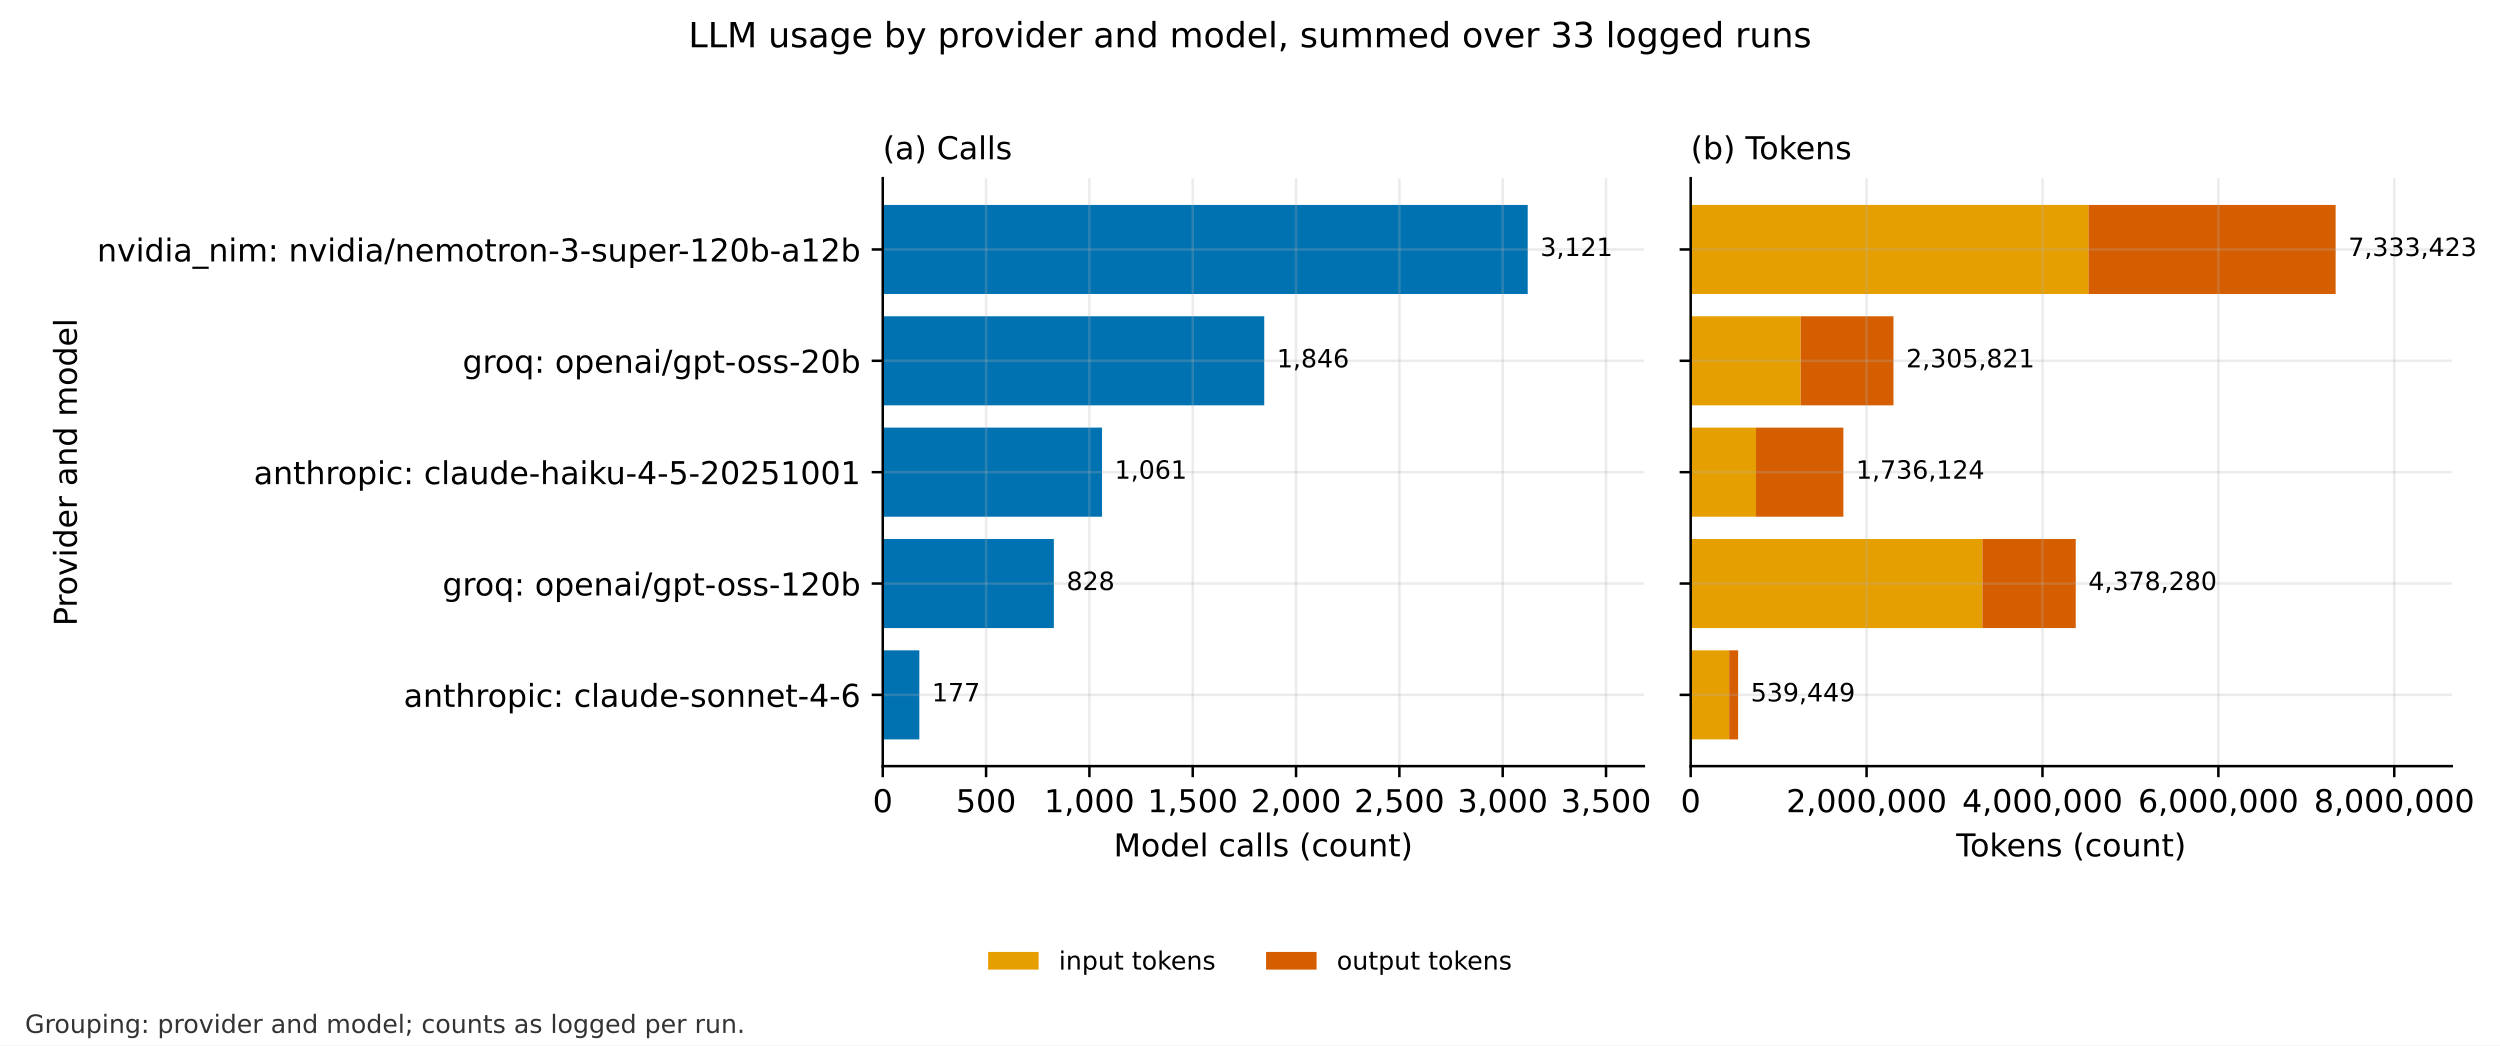
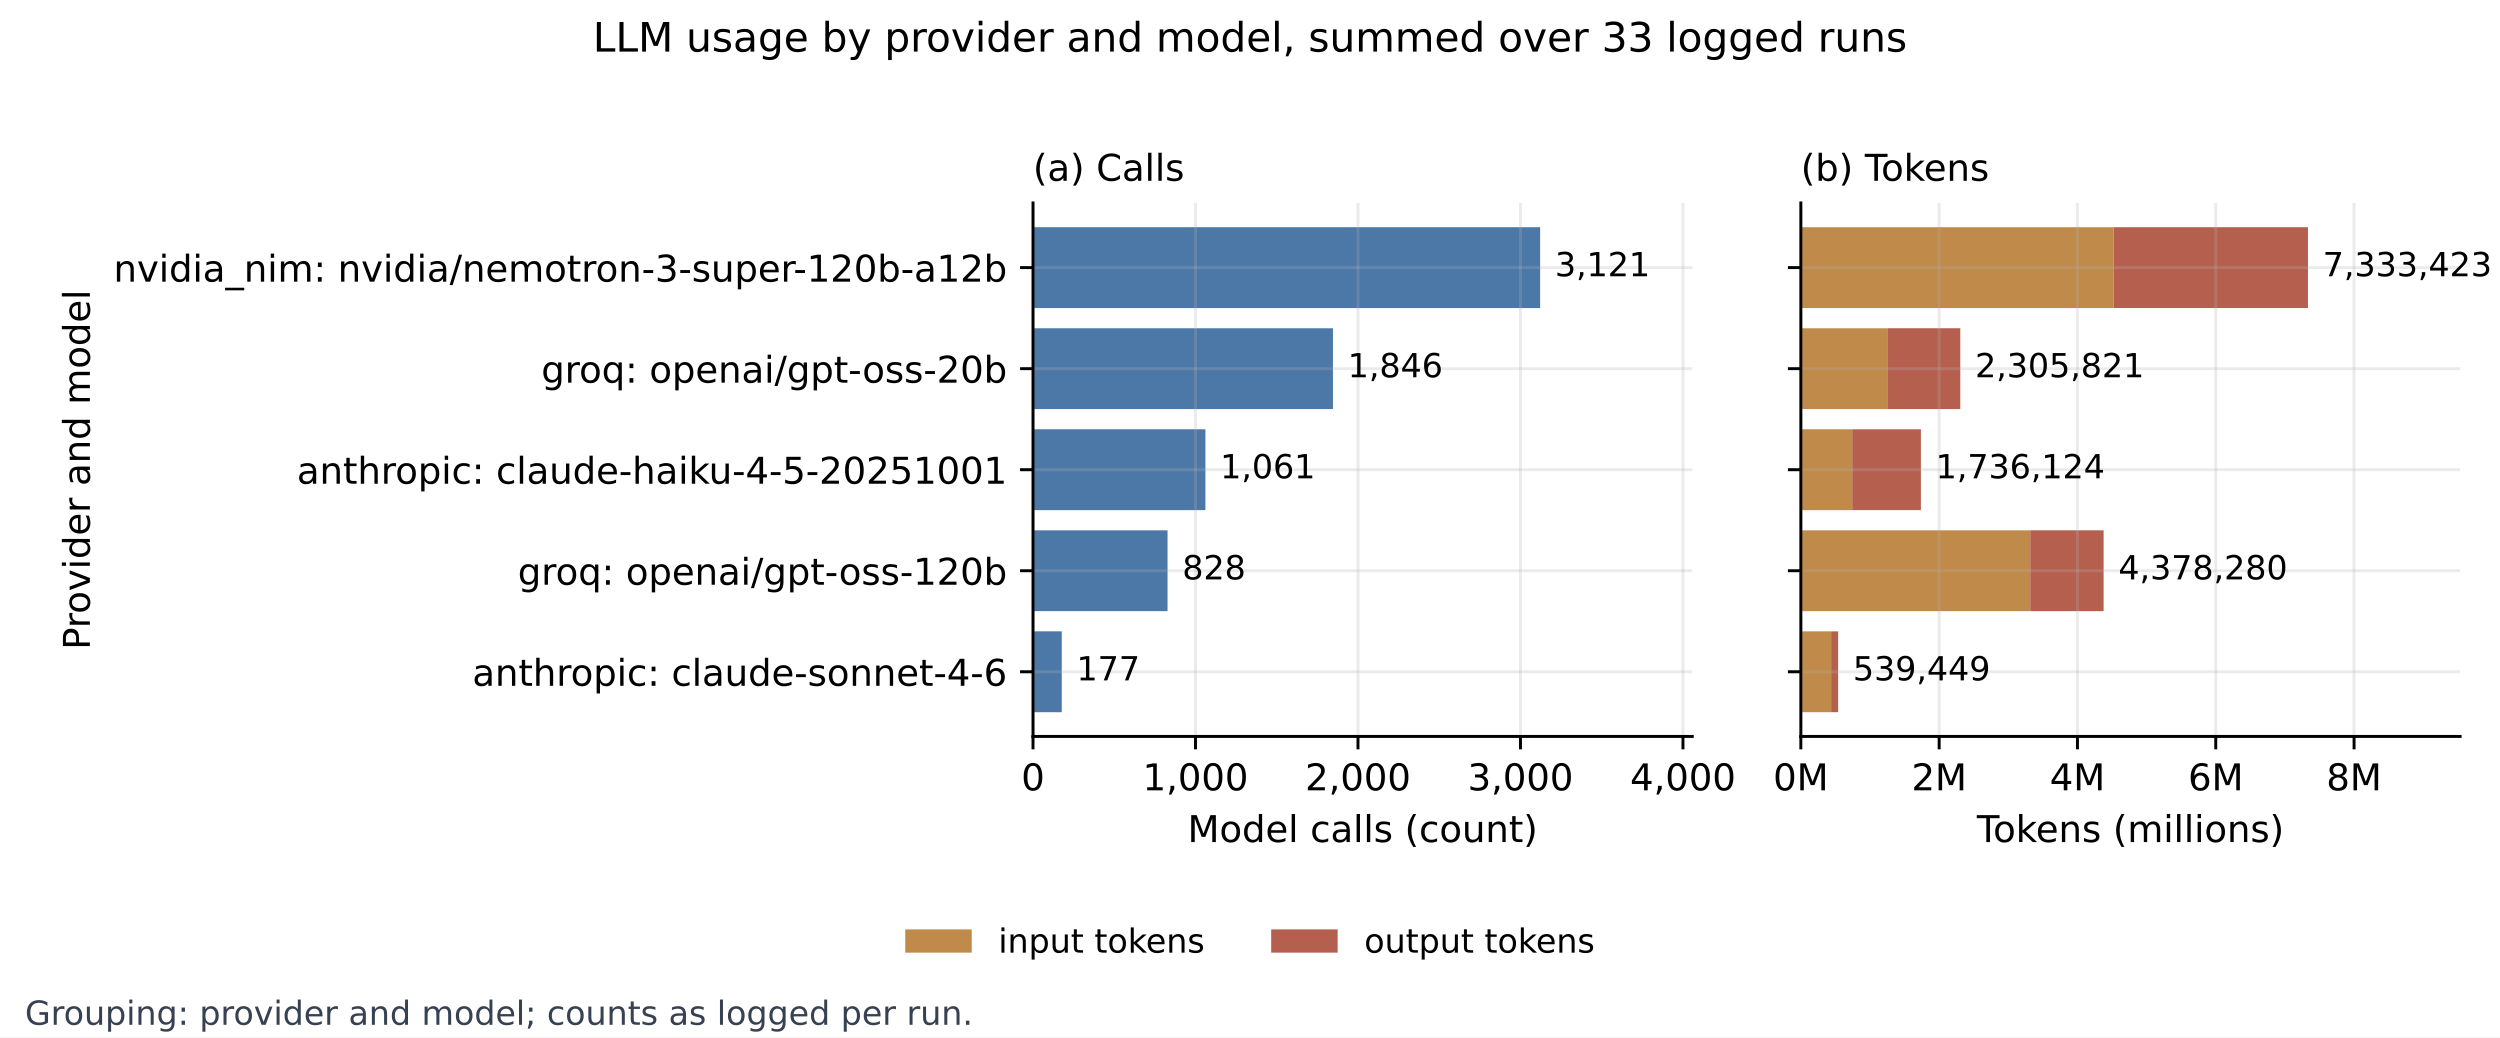
- <svg xmlns="http://www.w3.org/2000/svg" xmlns:xlink="http://www.w3.org/1999/xlink" width="792pt" height="331.2pt" viewBox="0 0 792 331.2" version="1.1">
+ <svg xmlns="http://www.w3.org/2000/svg" xmlns:xlink="http://www.w3.org/1999/xlink" width="676.8pt" height="280.8pt" viewBox="0 0 676.8 280.8" version="1.1">
  <defs>
    <style type="text/css">*{stroke-linejoin: round; stroke-linecap: butt}</style>
  </defs>
  <g id="figure_1">
    <g id="patch_1">
-       <path d="M 0 331.2  L 792 331.2  L 792 0  L 0 0  z " style="fill: #ffffff" />
+       <path d="M 0 280.8  L 676.8 280.8  L 676.8 0  L 0 0  z " style="fill: #ffffff" />
    </g>
    <g id="axes_1">
      <g id="patch_2">
-         <path d="M 279.656 242.71  L 520.756 242.71  L 520.756 56.456  L 279.656 56.456  z " style="fill: #ffffff" />
+         <path d="M 279.656 199.366  L 458.132 199.366  L 458.132 54.944  L 279.656 54.944  z " style="fill: #ffffff" />
      </g>
      <g id="patch_3">
-         <path d="M 279.656 93.142  L 483.978 93.142  L 483.978 64.922  L 279.656 64.922  z " clip-path="url(#p7db4e4c11a)" style="fill: #0072b2" />
+         <path d="M 279.656 83.391  L 416.945 83.391  L 416.945 61.509  L 279.656 61.509  z " clip-path="url(#pd08e1be7f2)" style="fill: #4c78a8" />
      </g>
      <g id="patch_4">
-         <path d="M 279.656 128.418  L 400.508 128.418  L 400.508 100.197  L 279.656 100.197  z " clip-path="url(#p7db4e4c11a)" style="fill: #0072b2" />
+         <path d="M 279.656 110.743  L 360.859 110.743  L 360.859 88.861  L 279.656 88.861  z " clip-path="url(#pd08e1be7f2)" style="fill: #4c78a8" />
      </g>
      <g id="patch_5">
-         <path d="M 279.656 163.693  L 349.116 163.693  L 349.116 135.473  L 279.656 135.473  z " clip-path="url(#p7db4e4c11a)" style="fill: #0072b2" />
+         <path d="M 279.656 138.096  L 326.328 138.096  L 326.328 116.214  L 279.656 116.214  z " clip-path="url(#pd08e1be7f2)" style="fill: #4c78a8" />
      </g>
      <g id="patch_6">
-         <path d="M 279.656 198.968  L 333.863 198.968  L 333.863 170.748  L 279.656 170.748  z " clip-path="url(#p7db4e4c11a)" style="fill: #0072b2" />
+         <path d="M 279.656 165.448  L 316.079 165.448  L 316.079 143.566  L 279.656 143.566  z " clip-path="url(#pd08e1be7f2)" style="fill: #4c78a8" />
      </g>
      <g id="patch_7">
-         <path d="M 279.656 234.244  L 291.244 234.244  L 291.244 206.023  L 279.656 206.023  z " clip-path="url(#p7db4e4c11a)" style="fill: #0072b2" />
+         <path d="M 279.656 192.801  L 287.442 192.801  L 287.442 170.919  L 279.656 170.919  z " clip-path="url(#pd08e1be7f2)" style="fill: #4c78a8" />
      </g>
      <g id="matplotlib.axis_1">
        <g id="xtick_1">
          <g id="line2d_1">
-             <path d="M 279.656 242.71  L 279.656 56.456  " clip-path="url(#p7db4e4c11a)" style="fill: none; stroke: #b0b0b0; stroke-opacity: 0.25; stroke-width: 0.8; stroke-linecap: square" />
+             <path d="M 279.656 199.366  L 279.656 54.944  " clip-path="url(#pd08e1be7f2)" style="fill: none; stroke: #b0b0b0; stroke-opacity: 0.25; stroke-width: 0.8; stroke-linecap: square" />
          </g>
          <g id="line2d_2">
            <defs>
              <path id="m97c4887a71" d="M 0 0  L 0 3.5  " style="stroke: #000000; stroke-width: 0.8" />
            </defs>
            <g>
-               <use xlink:href="#m97c4887a71" x="279.656" y="242.71" style="stroke: #000000; stroke-width: 0.8" />
+               <use xlink:href="#m97c4887a71" x="279.656" y="199.366" style="stroke: #000000; stroke-width: 0.8" />
            </g>
          </g>
          <g id="text_1">
-             <text style="font-size: 10px; font-family: 'DejaVu Sans'; text-anchor: middle" x="279.656" y="257.307" transform="rotate(-0 279.6561 257.3073)">0</text>
+             <text style="font-size: 10px; font-family: 'DejaVu Sans'; text-anchor: middle" x="279.656" y="213.963" transform="rotate(-0 279.6561 213.9633)">0</text>
          </g>
        </g>
        <g id="xtick_2">
          <g id="line2d_3">
-             <path d="M 312.389 242.71  L 312.389 56.456  " clip-path="url(#p7db4e4c11a)" style="fill: none; stroke: #b0b0b0; stroke-opacity: 0.25; stroke-width: 0.8; stroke-linecap: square" />
+             <path d="M 323.645 199.366  L 323.645 54.944  " clip-path="url(#pd08e1be7f2)" style="fill: none; stroke: #b0b0b0; stroke-opacity: 0.25; stroke-width: 0.8; stroke-linecap: square" />
          </g>
          <g id="line2d_4">
            <g>
-               <use xlink:href="#m97c4887a71" x="312.389" y="242.71" style="stroke: #000000; stroke-width: 0.8" />
+               <use xlink:href="#m97c4887a71" x="323.645" y="199.366" style="stroke: #000000; stroke-width: 0.8" />
            </g>
          </g>
          <g id="text_2">
-             <text style="font-size: 10px; font-family: 'DejaVu Sans'; text-anchor: middle" x="312.389" y="257.307" transform="rotate(-0 312.3894 257.3073)">500</text>
+             <text style="font-size: 10px; font-family: 'DejaVu Sans'; text-anchor: middle" x="323.645" y="213.963" transform="rotate(-0 323.6448 213.9633)">1,000</text>
          </g>
        </g>
        <g id="xtick_3">
          <g id="line2d_5">
-             <path d="M 345.123 242.71  L 345.123 56.456  " clip-path="url(#p7db4e4c11a)" style="fill: none; stroke: #b0b0b0; stroke-opacity: 0.25; stroke-width: 0.8; stroke-linecap: square" />
+             <path d="M 367.634 199.366  L 367.634 54.944  " clip-path="url(#pd08e1be7f2)" style="fill: none; stroke: #b0b0b0; stroke-opacity: 0.25; stroke-width: 0.8; stroke-linecap: square" />
          </g>
          <g id="line2d_6">
            <g>
-               <use xlink:href="#m97c4887a71" x="345.123" y="242.71" style="stroke: #000000; stroke-width: 0.8" />
+               <use xlink:href="#m97c4887a71" x="367.634" y="199.366" style="stroke: #000000; stroke-width: 0.8" />
            </g>
          </g>
          <g id="text_3">
-             <text style="font-size: 10px; font-family: 'DejaVu Sans'; text-anchor: middle" x="345.123" y="257.307" transform="rotate(-0 345.1228 257.3073)">1,000</text>
+             <text style="font-size: 10px; font-family: 'DejaVu Sans'; text-anchor: middle" x="367.634" y="213.963" transform="rotate(-0 367.6336 213.9633)">2,000</text>
          </g>
        </g>
        <g id="xtick_4">
          <g id="line2d_7">
-             <path d="M 377.856 242.71  L 377.856 56.456  " clip-path="url(#p7db4e4c11a)" style="fill: none; stroke: #b0b0b0; stroke-opacity: 0.25; stroke-width: 0.8; stroke-linecap: square" />
+             <path d="M 411.622 199.366  L 411.622 54.944  " clip-path="url(#pd08e1be7f2)" style="fill: none; stroke: #b0b0b0; stroke-opacity: 0.25; stroke-width: 0.8; stroke-linecap: square" />
          </g>
          <g id="line2d_8">
            <g>
-               <use xlink:href="#m97c4887a71" x="377.856" y="242.71" style="stroke: #000000; stroke-width: 0.8" />
+               <use xlink:href="#m97c4887a71" x="411.622" y="199.366" style="stroke: #000000; stroke-width: 0.8" />
            </g>
          </g>
          <g id="text_4">
-             <text style="font-size: 10px; font-family: 'DejaVu Sans'; text-anchor: middle" x="377.856" y="257.307" transform="rotate(-0 377.8561 257.3073)">1,500</text>
+             <text style="font-size: 10px; font-family: 'DejaVu Sans'; text-anchor: middle" x="411.622" y="213.963" transform="rotate(-0 411.6223 213.9633)">3,000</text>
          </g>
        </g>
        <g id="xtick_5">
          <g id="line2d_9">
-             <path d="M 410.589 242.71  L 410.589 56.456  " clip-path="url(#p7db4e4c11a)" style="fill: none; stroke: #b0b0b0; stroke-opacity: 0.25; stroke-width: 0.8; stroke-linecap: square" />
+             <path d="M 455.611 199.366  L 455.611 54.944  " clip-path="url(#pd08e1be7f2)" style="fill: none; stroke: #b0b0b0; stroke-opacity: 0.25; stroke-width: 0.8; stroke-linecap: square" />
          </g>
          <g id="line2d_10">
            <g>
-               <use xlink:href="#m97c4887a71" x="410.589" y="242.71" style="stroke: #000000; stroke-width: 0.8" />
+               <use xlink:href="#m97c4887a71" x="455.611" y="199.366" style="stroke: #000000; stroke-width: 0.8" />
            </g>
          </g>
          <g id="text_5">
-             <text style="font-size: 10px; font-family: 'DejaVu Sans'; text-anchor: middle" x="410.589" y="257.307" transform="rotate(-0 410.5895 257.3073)">2,000</text>
-           </g>
-         </g>
-         <g id="xtick_6">
-           <g id="line2d_11">
-             <path d="M 443.323 242.71  L 443.323 56.456  " clip-path="url(#p7db4e4c11a)" style="fill: none; stroke: #b0b0b0; stroke-opacity: 0.25; stroke-width: 0.8; stroke-linecap: square" />
-           </g>
-           <g id="line2d_12">
-             <g>
-               <use xlink:href="#m97c4887a71" x="443.323" y="242.71" style="stroke: #000000; stroke-width: 0.8" />
-             </g>
-           </g>
-           <g id="text_6">
-             <text style="font-size: 10px; font-family: 'DejaVu Sans'; text-anchor: middle" x="443.323" y="257.307" transform="rotate(-0 443.3228 257.3073)">2,500</text>
-           </g>
-         </g>
-         <g id="xtick_7">
-           <g id="line2d_13">
-             <path d="M 476.056 242.71  L 476.056 56.456  " clip-path="url(#p7db4e4c11a)" style="fill: none; stroke: #b0b0b0; stroke-opacity: 0.25; stroke-width: 0.8; stroke-linecap: square" />
-           </g>
-           <g id="line2d_14">
-             <g>
-               <use xlink:href="#m97c4887a71" x="476.056" y="242.71" style="stroke: #000000; stroke-width: 0.8" />
-             </g>
-           </g>
-           <g id="text_7">
-             <text style="font-size: 10px; font-family: 'DejaVu Sans'; text-anchor: middle" x="476.056" y="257.307" transform="rotate(-0 476.0562 257.3073)">3,000</text>
-           </g>
-         </g>
-         <g id="xtick_8">
-           <g id="line2d_15">
-             <path d="M 508.79 242.71  L 508.79 56.456  " clip-path="url(#p7db4e4c11a)" style="fill: none; stroke: #b0b0b0; stroke-opacity: 0.25; stroke-width: 0.8; stroke-linecap: square" />
-           </g>
-           <g id="line2d_16">
-             <g>
-               <use xlink:href="#m97c4887a71" x="508.79" y="242.71" style="stroke: #000000; stroke-width: 0.8" />
-             </g>
-           </g>
-           <g id="text_8">
-             <text style="font-size: 10px; font-family: 'DejaVu Sans'; text-anchor: middle" x="508.79" y="257.307" transform="rotate(-0 508.7895 257.3073)">3,500</text>
-           </g>
-         </g>
-         <g id="text_9">
-           <text style="font-size: 10px; font-family: 'DejaVu Sans'; text-anchor: middle" x="400.206" y="271.308" transform="rotate(-0 400.2058 271.3081)">Model calls (count)</text>
+             <text style="font-size: 10px; font-family: 'DejaVu Sans'; text-anchor: middle" x="455.611" y="213.963" transform="rotate(-0 455.611 213.9633)">4,000</text>
+           </g>
+         </g>
+         <g id="text_6">
+           <text style="font-size: 10px; font-family: 'DejaVu Sans'; text-anchor: middle" x="368.894" y="227.964" transform="rotate(-0 368.8938 227.9641)">Model calls (count)</text>
        </g>
      </g>
      <g id="matplotlib.axis_2">
        <g id="ytick_1">
-           <g id="line2d_17">
-             <path d="M 279.656 79.032  L 520.756 79.032  " clip-path="url(#p7db4e4c11a)" style="fill: none; stroke: #b0b0b0; stroke-opacity: 0.25; stroke-width: 0.8; stroke-linecap: square" />
-           </g>
-           <g id="line2d_18">
+           <g id="line2d_11">
+             <path d="M 279.656 72.45  L 458.132 72.45  " clip-path="url(#pd08e1be7f2)" style="fill: none; stroke: #b0b0b0; stroke-opacity: 0.25; stroke-width: 0.8; stroke-linecap: square" />
+           </g>
+           <g id="line2d_12">
            <defs>
              <path id="mf7aaac9f2c" d="M 0 0  L -3.5 0  " style="stroke: #000000; stroke-width: 0.8" />
            </defs>
            <g>
-               <use xlink:href="#mf7aaac9f2c" x="279.656" y="79.032" style="stroke: #000000; stroke-width: 0.8" />
+               <use xlink:href="#mf7aaac9f2c" x="279.656" y="72.45" style="stroke: #000000; stroke-width: 0.8" />
+             </g>
+           </g>
+           <g id="text_7">
+             <text style="font-size: 10px; font-family: 'DejaVu Sans'; text-anchor: end" x="272.656" y="76.249" transform="rotate(-0 272.6561 76.24887)">nvidia_nim: nvidia/nemotron-3-super-120b-a12b</text>
+           </g>
+         </g>
+         <g id="ytick_2">
+           <g id="line2d_13">
+             <path d="M 279.656 99.802  L 458.132 99.802  " clip-path="url(#pd08e1be7f2)" style="fill: none; stroke: #b0b0b0; stroke-opacity: 0.25; stroke-width: 0.8; stroke-linecap: square" />
+           </g>
+           <g id="line2d_14">
+             <g>
+               <use xlink:href="#mf7aaac9f2c" x="279.656" y="99.802" style="stroke: #000000; stroke-width: 0.8" />
+             </g>
+           </g>
+           <g id="text_8">
+             <text style="font-size: 10px; font-family: 'DejaVu Sans'; text-anchor: end" x="272.656" y="103.601" transform="rotate(-0 272.6561 103.6015)">groq: openai/gpt-oss-20b</text>
+           </g>
+         </g>
+         <g id="ytick_3">
+           <g id="line2d_15">
+             <path d="M 279.656 127.155  L 458.132 127.155  " clip-path="url(#pd08e1be7f2)" style="fill: none; stroke: #b0b0b0; stroke-opacity: 0.25; stroke-width: 0.8; stroke-linecap: square" />
+           </g>
+           <g id="line2d_16">
+             <g>
+               <use xlink:href="#mf7aaac9f2c" x="279.656" y="127.155" style="stroke: #000000; stroke-width: 0.8" />
+             </g>
+           </g>
+           <g id="text_9">
+             <text style="font-size: 10px; font-family: 'DejaVu Sans'; text-anchor: end" x="272.656" y="130.954" transform="rotate(-0 272.6561 130.954)">anthropic: claude-haiku-4-5-20251001</text>
+           </g>
+         </g>
+         <g id="ytick_4">
+           <g id="line2d_17">
+             <path d="M 279.656 154.507  L 458.132 154.507  " clip-path="url(#pd08e1be7f2)" style="fill: none; stroke: #b0b0b0; stroke-opacity: 0.25; stroke-width: 0.8; stroke-linecap: square" />
+           </g>
+           <g id="line2d_18">
+             <g>
+               <use xlink:href="#mf7aaac9f2c" x="279.656" y="154.507" style="stroke: #000000; stroke-width: 0.8" />
            </g>
          </g>
          <g id="text_10">
-             <text style="font-size: 10px; font-family: 'DejaVu Sans'; text-anchor: end" x="272.656" y="82.831" transform="rotate(-0 272.6561 82.83142)">nvidia_nim: nvidia/nemotron-3-super-120b-a12b</text>
-           </g>
-         </g>
-         <g id="ytick_2">
+             <text style="font-size: 10px; font-family: 'DejaVu Sans'; text-anchor: end" x="272.656" y="158.307" transform="rotate(-0 272.6561 158.3066)">groq: openai/gpt-oss-120b</text>
+           </g>
+         </g>
+         <g id="ytick_5">
          <g id="line2d_19">
-             <path d="M 279.656 114.308  L 520.756 114.308  " clip-path="url(#p7db4e4c11a)" style="fill: none; stroke: #b0b0b0; stroke-opacity: 0.25; stroke-width: 0.8; stroke-linecap: square" />
+             <path d="M 279.656 181.86  L 458.132 181.86  " clip-path="url(#pd08e1be7f2)" style="fill: none; stroke: #b0b0b0; stroke-opacity: 0.25; stroke-width: 0.8; stroke-linecap: square" />
          </g>
          <g id="line2d_20">
            <g>
-               <use xlink:href="#mf7aaac9f2c" x="279.656" y="114.308" style="stroke: #000000; stroke-width: 0.8" />
+               <use xlink:href="#mf7aaac9f2c" x="279.656" y="181.86" style="stroke: #000000; stroke-width: 0.8" />
            </g>
          </g>
          <g id="text_11">
-             <text style="font-size: 10px; font-family: 'DejaVu Sans'; text-anchor: end" x="272.656" y="118.107" transform="rotate(-0 272.6561 118.1067)">groq: openai/gpt-oss-20b</text>
-           </g>
-         </g>
-         <g id="ytick_3">
-           <g id="line2d_21">
-             <path d="M 279.656 149.583  L 520.756 149.583  " clip-path="url(#p7db4e4c11a)" style="fill: none; stroke: #b0b0b0; stroke-opacity: 0.25; stroke-width: 0.8; stroke-linecap: square" />
-           </g>
-           <g id="line2d_22">
-             <g>
-               <use xlink:href="#mf7aaac9f2c" x="279.656" y="149.583" style="stroke: #000000; stroke-width: 0.8" />
-             </g>
-           </g>
-           <g id="text_12">
-             <text style="font-size: 10px; font-family: 'DejaVu Sans'; text-anchor: end" x="272.656" y="153.382" transform="rotate(-0 272.6561 153.382)">anthropic: claude-haiku-4-5-20251001</text>
-           </g>
-         </g>
-         <g id="ytick_4">
-           <g id="line2d_23">
-             <path d="M 279.656 184.858  L 520.756 184.858  " clip-path="url(#p7db4e4c11a)" style="fill: none; stroke: #b0b0b0; stroke-opacity: 0.25; stroke-width: 0.8; stroke-linecap: square" />
-           </g>
-           <g id="line2d_24">
-             <g>
-               <use xlink:href="#mf7aaac9f2c" x="279.656" y="184.858" style="stroke: #000000; stroke-width: 0.8" />
-             </g>
-           </g>
-           <g id="text_13">
-             <text style="font-size: 10px; font-family: 'DejaVu Sans'; text-anchor: end" x="272.656" y="188.657" transform="rotate(-0 272.6561 188.6574)">groq: openai/gpt-oss-120b</text>
-           </g>
-         </g>
-         <g id="ytick_5">
-           <g id="line2d_25">
-             <path d="M 279.656 220.133  L 520.756 220.133  " clip-path="url(#p7db4e4c11a)" style="fill: none; stroke: #b0b0b0; stroke-opacity: 0.25; stroke-width: 0.8; stroke-linecap: square" />
-           </g>
-           <g id="line2d_26">
-             <g>
-               <use xlink:href="#mf7aaac9f2c" x="279.656" y="220.133" style="stroke: #000000; stroke-width: 0.8" />
-             </g>
-           </g>
-           <g id="text_14">
-             <text style="font-size: 10px; font-family: 'DejaVu Sans'; text-anchor: end" x="272.656" y="223.933" transform="rotate(-0 272.6561 223.9327)">anthropic: claude-sonnet-4-6</text>
-           </g>
-         </g>
-         <g id="text_15">
-           <text style="font-size: 10px; font-family: 'DejaVu Sans'; text-anchor: middle" x="24.335" y="149.583" transform="rotate(-90 24.335 149.5828)">Provider and model</text>
+             <text style="font-size: 10px; font-family: 'DejaVu Sans'; text-anchor: end" x="272.656" y="185.659" transform="rotate(-0 272.6561 185.6592)">anthropic: claude-sonnet-4-6</text>
+           </g>
+         </g>
+         <g id="text_12">
+           <text style="font-size: 10px; font-family: 'DejaVu Sans'; text-anchor: middle" x="24.335" y="127.155" transform="rotate(-90 24.335 127.1548)">Provider and model</text>
        </g>
      </g>
      <g id="patch_8">
-         <path d="M 279.656 242.71  L 279.656 56.456  " style="fill: none; stroke: #000000; stroke-width: 0.8; stroke-linejoin: miter; stroke-linecap: square" />
+         <path d="M 279.656 199.366  L 279.656 54.944  " style="fill: none; stroke: #000000; stroke-width: 0.8; stroke-linejoin: miter; stroke-linecap: square" />
      </g>
      <g id="patch_9">
-         <path d="M 279.656 242.71  L 520.756 242.71  " style="fill: none; stroke: #000000; stroke-width: 0.8; stroke-linejoin: miter; stroke-linecap: square" />
+         <path d="M 279.656 199.366  L 458.132 199.366  " style="fill: none; stroke: #000000; stroke-width: 0.8; stroke-linejoin: miter; stroke-linecap: square" />
+       </g>
+       <g id="text_13">
+         <text style="font-size: 9px; font-family: 'DejaVu Sans'; text-anchor: start" x="420.945" y="74.788" transform="rotate(-0 420.9449 74.78755)">3,121</text>
+       </g>
+       <g id="text_14">
+         <text style="font-size: 9px; font-family: 'DejaVu Sans'; text-anchor: start" x="364.859" y="102.14" transform="rotate(-0 364.8593 102.1401)">1,846</text>
+       </g>
+       <g id="text_15">
+         <text style="font-size: 9px; font-family: 'DejaVu Sans'; text-anchor: start" x="330.328" y="129.493" transform="rotate(-0 330.3281 129.4927)">1,061</text>
      </g>
      <g id="text_16">
-         <text style="font-size: 8px; font-family: 'DejaVu Sans'; text-anchor: start" x="487.978" y="81.11" transform="rotate(-0 487.9776 81.11033)">3,121</text>
+         <text style="font-size: 9px; font-family: 'DejaVu Sans'; text-anchor: start" x="320.079" y="156.845" transform="rotate(-0 320.0788 156.8453)">828</text>
      </g>
      <g id="text_17">
-         <text style="font-size: 8px; font-family: 'DejaVu Sans'; text-anchor: start" x="404.508" y="116.386" transform="rotate(-0 404.5076 116.3856)">1,846</text>
+         <text style="font-size: 9px; font-family: 'DejaVu Sans'; text-anchor: start" x="291.442" y="184.198" transform="rotate(-0 291.4421 184.1979)">177</text>
      </g>
      <g id="text_18">
-         <text style="font-size: 8px; font-family: 'DejaVu Sans'; text-anchor: start" x="353.116" y="151.661" transform="rotate(-0 353.1162 151.661)">1,061</text>
-       </g>
-       <g id="text_19">
-         <text style="font-size: 8px; font-family: 'DejaVu Sans'; text-anchor: start" x="337.863" y="186.936" transform="rotate(-0 337.8625 186.9363)">828</text>
-       </g>
-       <g id="text_20">
-         <text style="font-size: 8px; font-family: 'DejaVu Sans'; text-anchor: start" x="295.244" y="222.212" transform="rotate(-0 295.2437 222.2116)">177</text>
-       </g>
-       <g id="text_21">
-         <text style="font-size: 10px; font-family: 'DejaVu Sans'; text-anchor: start" x="279.656" y="50.456" transform="rotate(-0 279.6561 50.456)">(a) Calls</text>
+         <text style="font-size: 10px; font-family: 'DejaVu Sans'; text-anchor: start" x="279.656" y="48.944" transform="rotate(-0 279.6561 48.944)">(a) Calls</text>
      </g>
    </g>
    <g id="axes_2">
      <g id="patch_10">
-         <path d="M 535.608 242.71  L 776.708 242.71  L 776.708 56.456  L 535.608 56.456  z " style="fill: #ffffff" />
+         <path d="M 487.524 199.366  L 666 199.366  L 666 54.944  L 487.524 54.944  z " style="fill: #ffffff" />
      </g>
      <g id="patch_11">
-         <path d="M 535.608 93.142  L 661.624 93.142  L 661.624 64.922  L 535.608 64.922  z " clip-path="url(#pbd3d15023b)" style="fill: #e69f00" />
+         <path d="M 487.524 83.391  L 572.198 83.391  L 572.198 61.509  L 487.524 61.509  z " clip-path="url(#p34299da674)" style="fill: #c08a4a" />
      </g>
      <g id="patch_12">
-         <path d="M 535.608 128.418  L 570.448 128.418  L 570.448 100.197  L 535.608 100.197  z " clip-path="url(#pbd3d15023b)" style="fill: #e69f00" />
+         <path d="M 487.524 110.743  L 510.934 110.743  L 510.934 88.861  L 487.524 88.861  z " clip-path="url(#p34299da674)" style="fill: #c08a4a" />
      </g>
      <g id="patch_13">
-         <path d="M 535.608 163.693  L 556.307 163.693  L 556.307 135.473  L 535.608 135.473  z " clip-path="url(#pbd3d15023b)" style="fill: #e69f00" />
+         <path d="M 487.524 138.096  L 501.433 138.096  L 501.433 116.214  L 487.524 116.214  z " clip-path="url(#p34299da674)" style="fill: #c08a4a" />
      </g>
      <g id="patch_14">
-         <path d="M 535.608 198.968  L 628.023 198.968  L 628.023 170.748  L 535.608 170.748  z " clip-path="url(#pbd3d15023b)" style="fill: #e69f00" />
+         <path d="M 487.524 165.448  L 549.62 165.448  L 549.62 143.566  L 487.524 143.566  z " clip-path="url(#p34299da674)" style="fill: #c08a4a" />
      </g>
      <g id="patch_15">
-         <path d="M 535.608 234.244  L 547.809 234.244  L 547.809 206.023  L 535.608 206.023  z " clip-path="url(#pbd3d15023b)" style="fill: #e69f00" />
+         <path d="M 487.524 192.801  L 495.723 192.801  L 495.723 170.919  L 487.524 170.919  z " clip-path="url(#p34299da674)" style="fill: #c08a4a" />
      </g>
      <g id="patch_16">
-         <path d="M 661.624 93.142  L 739.93 93.142  L 739.93 64.922  L 661.624 64.922  z " clip-path="url(#pbd3d15023b)" style="fill: #d55e00" />
+         <path d="M 572.198 83.391  L 624.813 83.391  L 624.813 61.509  L 572.198 61.509  z " clip-path="url(#p34299da674)" style="fill: #b5604f" />
      </g>
      <g id="patch_17">
-         <path d="M 570.448 128.418  L 599.853 128.418  L 599.853 100.197  L 570.448 100.197  z " clip-path="url(#pbd3d15023b)" style="fill: #d55e00" />
+         <path d="M 510.934 110.743  L 530.692 110.743  L 530.692 88.861  L 510.934 88.861  z " clip-path="url(#p34299da674)" style="fill: #b5604f" />
      </g>
      <g id="patch_18">
-         <path d="M 556.307 163.693  L 583.98 163.693  L 583.98 135.473  L 556.307 135.473  z " clip-path="url(#pbd3d15023b)" style="fill: #d55e00" />
+         <path d="M 501.433 138.096  L 520.026 138.096  L 520.026 116.214  L 501.433 116.214  z " clip-path="url(#p34299da674)" style="fill: #b5604f" />
      </g>
      <g id="patch_19">
-         <path d="M 628.023 198.968  L 657.595 198.968  L 657.595 170.748  L 628.023 170.748  z " clip-path="url(#pbd3d15023b)" style="fill: #d55e00" />
+         <path d="M 549.62 165.448  L 569.49 165.448  L 569.49 143.566  L 549.62 143.566  z " clip-path="url(#p34299da674)" style="fill: #b5604f" />
      </g>
      <g id="patch_20">
-         <path d="M 547.809 234.244  L 550.638 234.244  L 550.638 206.023  L 547.809 206.023  z " clip-path="url(#pbd3d15023b)" style="fill: #d55e00" />
+         <path d="M 495.723 192.801  L 497.624 192.801  L 497.624 170.919  L 495.723 170.919  z " clip-path="url(#p34299da674)" style="fill: #b5604f" />
      </g>
      <g id="matplotlib.axis_3">
+         <g id="xtick_6">
+           <g id="line2d_21">
+             <path d="M 487.524 199.366  L 487.524 54.944  " clip-path="url(#p34299da674)" style="fill: none; stroke: #b0b0b0; stroke-opacity: 0.25; stroke-width: 0.8; stroke-linecap: square" />
+           </g>
+           <g id="line2d_22">
+             <g>
+               <use xlink:href="#m97c4887a71" x="487.524" y="199.366" style="stroke: #000000; stroke-width: 0.8" />
+             </g>
+           </g>
+           <g id="text_19">
+             <text style="font-size: 10px; font-family: 'DejaVu Sans'; text-anchor: middle" x="487.524" y="213.963" transform="rotate(-0 487.5245 213.9633)">0M</text>
+           </g>
+         </g>
+         <g id="xtick_7">
+           <g id="line2d_23">
+             <path d="M 524.966 199.366  L 524.966 54.944  " clip-path="url(#p34299da674)" style="fill: none; stroke: #b0b0b0; stroke-opacity: 0.25; stroke-width: 0.8; stroke-linecap: square" />
+           </g>
+           <g id="line2d_24">
+             <g>
+               <use xlink:href="#m97c4887a71" x="524.966" y="199.366" style="stroke: #000000; stroke-width: 0.8" />
+             </g>
+           </g>
+           <g id="text_20">
+             <text style="font-size: 10px; font-family: 'DejaVu Sans'; text-anchor: middle" x="524.966" y="213.963" transform="rotate(-0 524.9665 213.9633)">2M</text>
+           </g>
+         </g>
+         <g id="xtick_8">
+           <g id="line2d_25">
+             <path d="M 562.408 199.366  L 562.408 54.944  " clip-path="url(#p34299da674)" style="fill: none; stroke: #b0b0b0; stroke-opacity: 0.25; stroke-width: 0.8; stroke-linecap: square" />
+           </g>
+           <g id="line2d_26">
+             <g>
+               <use xlink:href="#m97c4887a71" x="562.408" y="199.366" style="stroke: #000000; stroke-width: 0.8" />
+             </g>
+           </g>
+           <g id="text_21">
+             <text style="font-size: 10px; font-family: 'DejaVu Sans'; text-anchor: middle" x="562.408" y="213.963" transform="rotate(-0 562.4084 213.9633)">4M</text>
+           </g>
+         </g>
        <g id="xtick_9">
          <g id="line2d_27">
-             <path d="M 535.608 242.71  L 535.608 56.456  " clip-path="url(#pbd3d15023b)" style="fill: none; stroke: #b0b0b0; stroke-opacity: 0.25; stroke-width: 0.8; stroke-linecap: square" />
+             <path d="M 599.85 199.366  L 599.85 54.944  " clip-path="url(#p34299da674)" style="fill: none; stroke: #b0b0b0; stroke-opacity: 0.25; stroke-width: 0.8; stroke-linecap: square" />
          </g>
          <g id="line2d_28">
            <g>
-               <use xlink:href="#m97c4887a71" x="535.608" y="242.71" style="stroke: #000000; stroke-width: 0.8" />
+               <use xlink:href="#m97c4887a71" x="599.85" y="199.366" style="stroke: #000000; stroke-width: 0.8" />
            </g>
          </g>
          <g id="text_22">
-             <text style="font-size: 10px; font-family: 'DejaVu Sans'; text-anchor: middle" x="535.608" y="257.307" transform="rotate(-0 535.6085 257.3073)">0</text>
+             <text style="font-size: 10px; font-family: 'DejaVu Sans'; text-anchor: middle" x="599.85" y="213.963" transform="rotate(-0 599.8504 213.9633)">6M</text>
          </g>
        </g>
        <g id="xtick_10">
          <g id="line2d_29">
-             <path d="M 591.332 242.71  L 591.332 56.456  " clip-path="url(#pbd3d15023b)" style="fill: none; stroke: #b0b0b0; stroke-opacity: 0.25; stroke-width: 0.8; stroke-linecap: square" />
+             <path d="M 637.292 199.366  L 637.292 54.944  " clip-path="url(#p34299da674)" style="fill: none; stroke: #b0b0b0; stroke-opacity: 0.25; stroke-width: 0.8; stroke-linecap: square" />
          </g>
          <g id="line2d_30">
            <g>
-               <use xlink:href="#m97c4887a71" x="591.332" y="242.71" style="stroke: #000000; stroke-width: 0.8" />
+               <use xlink:href="#m97c4887a71" x="637.292" y="199.366" style="stroke: #000000; stroke-width: 0.8" />
            </g>
          </g>
          <g id="text_23">
-             <text style="font-size: 10px; font-family: 'DejaVu Sans'; text-anchor: middle" x="591.332" y="257.307" transform="rotate(-0 591.3318 257.3073)">2,000,000</text>
-           </g>
-         </g>
-         <g id="xtick_11">
-           <g id="line2d_31">
-             <path d="M 647.055 242.71  L 647.055 56.456  " clip-path="url(#pbd3d15023b)" style="fill: none; stroke: #b0b0b0; stroke-opacity: 0.25; stroke-width: 0.8; stroke-linecap: square" />
-           </g>
-           <g id="line2d_32">
-             <g>
-               <use xlink:href="#m97c4887a71" x="647.055" y="242.71" style="stroke: #000000; stroke-width: 0.8" />
-             </g>
-           </g>
-           <g id="text_24">
-             <text style="font-size: 10px; font-family: 'DejaVu Sans'; text-anchor: middle" x="647.055" y="257.307" transform="rotate(-0 647.0552 257.3073)">4,000,000</text>
-           </g>
-         </g>
-         <g id="xtick_12">
-           <g id="line2d_33">
-             <path d="M 702.779 242.71  L 702.779 56.456  " clip-path="url(#pbd3d15023b)" style="fill: none; stroke: #b0b0b0; stroke-opacity: 0.25; stroke-width: 0.8; stroke-linecap: square" />
-           </g>
-           <g id="line2d_34">
-             <g>
-               <use xlink:href="#m97c4887a71" x="702.779" y="242.71" style="stroke: #000000; stroke-width: 0.8" />
-             </g>
-           </g>
-           <g id="text_25">
-             <text style="font-size: 10px; font-family: 'DejaVu Sans'; text-anchor: middle" x="702.779" y="257.307" transform="rotate(-0 702.7786 257.3073)">6,000,000</text>
-           </g>
-         </g>
-         <g id="xtick_13">
-           <g id="line2d_35">
-             <path d="M 758.502 242.71  L 758.502 56.456  " clip-path="url(#pbd3d15023b)" style="fill: none; stroke: #b0b0b0; stroke-opacity: 0.25; stroke-width: 0.8; stroke-linecap: square" />
-           </g>
-           <g id="line2d_36">
-             <g>
-               <use xlink:href="#m97c4887a71" x="758.502" y="242.71" style="stroke: #000000; stroke-width: 0.8" />
-             </g>
-           </g>
-           <g id="text_26">
-             <text style="font-size: 10px; font-family: 'DejaVu Sans'; text-anchor: middle" x="758.502" y="257.307" transform="rotate(-0 758.502 257.3073)">8,000,000</text>
-           </g>
-         </g>
-         <g id="text_27">
-           <text style="font-size: 10px; font-family: 'DejaVu Sans'; text-anchor: middle" x="656.158" y="271.308" transform="rotate(-0 656.1582 271.3081)">Tokens (count)</text>
+             <text style="font-size: 10px; font-family: 'DejaVu Sans'; text-anchor: middle" x="637.292" y="213.963" transform="rotate(-0 637.2923 213.9633)">8M</text>
+           </g>
+         </g>
+         <g id="text_24">
+           <text style="font-size: 10px; font-family: 'DejaVu Sans'; text-anchor: middle" x="576.762" y="227.964" transform="rotate(-0 576.7622 227.9641)">Tokens (millions)</text>
        </g>
      </g>
      <g id="matplotlib.axis_4">
        <g id="ytick_6">
+           <g id="line2d_31">
+             <path d="M 487.524 72.45  L 666 72.45  " clip-path="url(#p34299da674)" style="fill: none; stroke: #b0b0b0; stroke-opacity: 0.25; stroke-width: 0.8; stroke-linecap: square" />
+           </g>
+           <g id="line2d_32">
+             <g>
+               <use xlink:href="#mf7aaac9f2c" x="487.524" y="72.45" style="stroke: #000000; stroke-width: 0.8" />
+             </g>
+           </g>
+         </g>
+         <g id="ytick_7">
+           <g id="line2d_33">
+             <path d="M 487.524 99.802  L 666 99.802  " clip-path="url(#p34299da674)" style="fill: none; stroke: #b0b0b0; stroke-opacity: 0.25; stroke-width: 0.8; stroke-linecap: square" />
+           </g>
+           <g id="line2d_34">
+             <g>
+               <use xlink:href="#mf7aaac9f2c" x="487.524" y="99.802" style="stroke: #000000; stroke-width: 0.8" />
+             </g>
+           </g>
+         </g>
+         <g id="ytick_8">
+           <g id="line2d_35">
+             <path d="M 487.524 127.155  L 666 127.155  " clip-path="url(#p34299da674)" style="fill: none; stroke: #b0b0b0; stroke-opacity: 0.25; stroke-width: 0.8; stroke-linecap: square" />
+           </g>
+           <g id="line2d_36">
+             <g>
+               <use xlink:href="#mf7aaac9f2c" x="487.524" y="127.155" style="stroke: #000000; stroke-width: 0.8" />
+             </g>
+           </g>
+         </g>
+         <g id="ytick_9">
          <g id="line2d_37">
-             <path d="M 535.608 79.032  L 776.708 79.032  " clip-path="url(#pbd3d15023b)" style="fill: none; stroke: #b0b0b0; stroke-opacity: 0.25; stroke-width: 0.8; stroke-linecap: square" />
+             <path d="M 487.524 154.507  L 666 154.507  " clip-path="url(#p34299da674)" style="fill: none; stroke: #b0b0b0; stroke-opacity: 0.25; stroke-width: 0.8; stroke-linecap: square" />
          </g>
          <g id="line2d_38">
            <g>
-               <use xlink:href="#mf7aaac9f2c" x="535.608" y="79.032" style="stroke: #000000; stroke-width: 0.8" />
-             </g>
-           </g>
-         </g>
-         <g id="ytick_7">
+               <use xlink:href="#mf7aaac9f2c" x="487.524" y="154.507" style="stroke: #000000; stroke-width: 0.8" />
+             </g>
+           </g>
+         </g>
+         <g id="ytick_10">
          <g id="line2d_39">
-             <path d="M 535.608 114.308  L 776.708 114.308  " clip-path="url(#pbd3d15023b)" style="fill: none; stroke: #b0b0b0; stroke-opacity: 0.25; stroke-width: 0.8; stroke-linecap: square" />
+             <path d="M 487.524 181.86  L 666 181.86  " clip-path="url(#p34299da674)" style="fill: none; stroke: #b0b0b0; stroke-opacity: 0.25; stroke-width: 0.8; stroke-linecap: square" />
          </g>
          <g id="line2d_40">
            <g>
-               <use xlink:href="#mf7aaac9f2c" x="535.608" y="114.308" style="stroke: #000000; stroke-width: 0.8" />
-             </g>
-           </g>
-         </g>
-         <g id="ytick_8">
-           <g id="line2d_41">
-             <path d="M 535.608 149.583  L 776.708 149.583  " clip-path="url(#pbd3d15023b)" style="fill: none; stroke: #b0b0b0; stroke-opacity: 0.25; stroke-width: 0.8; stroke-linecap: square" />
-           </g>
-           <g id="line2d_42">
-             <g>
-               <use xlink:href="#mf7aaac9f2c" x="535.608" y="149.583" style="stroke: #000000; stroke-width: 0.8" />
-             </g>
-           </g>
-         </g>
-         <g id="ytick_9">
-           <g id="line2d_43">
-             <path d="M 535.608 184.858  L 776.708 184.858  " clip-path="url(#pbd3d15023b)" style="fill: none; stroke: #b0b0b0; stroke-opacity: 0.25; stroke-width: 0.8; stroke-linecap: square" />
-           </g>
-           <g id="line2d_44">
-             <g>
-               <use xlink:href="#mf7aaac9f2c" x="535.608" y="184.858" style="stroke: #000000; stroke-width: 0.8" />
-             </g>
-           </g>
-         </g>
-         <g id="ytick_10">
-           <g id="line2d_45">
-             <path d="M 535.608 220.133  L 776.708 220.133  " clip-path="url(#pbd3d15023b)" style="fill: none; stroke: #b0b0b0; stroke-opacity: 0.25; stroke-width: 0.8; stroke-linecap: square" />
-           </g>
-           <g id="line2d_46">
-             <g>
-               <use xlink:href="#mf7aaac9f2c" x="535.608" y="220.133" style="stroke: #000000; stroke-width: 0.8" />
+               <use xlink:href="#mf7aaac9f2c" x="487.524" y="181.86" style="stroke: #000000; stroke-width: 0.8" />
            </g>
          </g>
        </g>
      </g>
      <g id="patch_21">
-         <path d="M 535.608 242.71  L 535.608 56.456  " style="fill: none; stroke: #000000; stroke-width: 0.8; stroke-linejoin: miter; stroke-linecap: square" />
+         <path d="M 487.524 199.366  L 487.524 54.944  " style="fill: none; stroke: #000000; stroke-width: 0.8; stroke-linejoin: miter; stroke-linecap: square" />
      </g>
      <g id="patch_22">
-         <path d="M 535.608 242.71  L 776.708 242.71  " style="fill: none; stroke: #000000; stroke-width: 0.8; stroke-linejoin: miter; stroke-linecap: square" />
+         <path d="M 487.524 199.366  L 666 199.366  " style="fill: none; stroke: #000000; stroke-width: 0.8; stroke-linejoin: miter; stroke-linecap: square" />
+       </g>
+       <g id="text_25">
+         <text style="font-size: 9px; font-family: 'DejaVu Sans'; text-anchor: start" x="628.813" y="74.788" transform="rotate(-0 628.8133 74.78755)">7,333,423</text>
+       </g>
+       <g id="text_26">
+         <text style="font-size: 9px; font-family: 'DejaVu Sans'; text-anchor: start" x="534.692" y="102.14" transform="rotate(-0 534.6917 102.1401)">2,305,821</text>
+       </g>
+       <g id="text_27">
+         <text style="font-size: 9px; font-family: 'DejaVu Sans'; text-anchor: start" x="524.026" y="129.493" transform="rotate(-0 524.0264 129.4927)">1,736,124</text>
      </g>
      <g id="text_28">
-         <text style="font-size: 8px; font-family: 'DejaVu Sans'; text-anchor: start" x="743.93" y="81.11" transform="rotate(-0 743.93 81.11033)">7,333,423</text>
+         <text style="font-size: 9px; font-family: 'DejaVu Sans'; text-anchor: start" x="573.49" y="156.845" transform="rotate(-0 573.4902 156.8453)">4,378,280</text>
      </g>
      <g id="text_29">
-         <text style="font-size: 8px; font-family: 'DejaVu Sans'; text-anchor: start" x="603.853" y="116.386" transform="rotate(-0 603.8525 116.3856)">2,305,821</text>
+         <text style="font-size: 9px; font-family: 'DejaVu Sans'; text-anchor: start" x="501.624" y="184.198" transform="rotate(-0 501.6235 184.1979)">539,449</text>
      </g>
      <g id="text_30">
-         <text style="font-size: 8px; font-family: 'DejaVu Sans'; text-anchor: start" x="587.98" y="151.661" transform="rotate(-0 587.9798 151.661)">1,736,124</text>
-       </g>
-       <g id="text_31">
-         <text style="font-size: 8px; font-family: 'DejaVu Sans'; text-anchor: start" x="661.595" y="186.936" transform="rotate(-0 661.5947 186.9363)">4,378,280</text>
-       </g>
-       <g id="text_32">
-         <text style="font-size: 8px; font-family: 'DejaVu Sans'; text-anchor: start" x="554.638" y="222.212" transform="rotate(-0 554.6384 222.2116)">539,449</text>
-       </g>
-       <g id="text_33">
-         <text style="font-size: 10px; font-family: 'DejaVu Sans'; text-anchor: start" x="535.608" y="50.456" transform="rotate(-0 535.6085 50.456)">(b) Tokens</text>
-       </g>
-     </g>
-     <g id="text_34">
-       <text style="font-size: 11px; font-family: 'DejaVu Sans'; text-anchor: middle" x="396" y="14.982" transform="rotate(-0 396 14.98228)">LLM usage by provider and model, summed over 33 logged runs</text>
-     </g>
-     <g id="text_35">
-       <text style="font-size: 8px; font-family: 'DejaVu Sans'; text-anchor: start; fill: #333333" x="7.92" y="327.226" transform="rotate(-0 7.92 327.2256)">Grouping: provider and model; counts as logged per run.</text>
+         <text style="font-size: 10px; font-family: 'DejaVu Sans'; text-anchor: start" x="487.524" y="48.944" transform="rotate(-0 487.5245 48.944)">(b) Tokens</text>
+       </g>
+     </g>
+     <g id="text_31">
+       <text style="font-size: 11px; font-family: 'DejaVu Sans'; text-anchor: middle" x="338.4" y="13.974" transform="rotate(-0 338.4 13.97428)">LLM usage by provider and model, summed over 33 logged runs</text>
+     </g>
+     <g id="text_32">
+       <text style="font-size: 9px; font-family: 'DejaVu Sans'; text-anchor: start; fill: #374151" x="6.768" y="277.43" transform="rotate(-0 6.768 277.4304)">Grouping: provider and model; counts as logged per run.</text>
    </g>
    <g id="legend_1">
      <g id="patch_23">
-         <path d="M 313.037 307.174  L 329.037 307.174  L 329.037 301.574  L 313.037 301.574  z " style="fill: #e69f00" />
-       </g>
-       <g id="text_36">
-         <text style="font-size: 8px; font-family: 'DejaVu Sans'; text-anchor: start" x="335.437" y="307.174" transform="rotate(-0 335.4369 307.1741)">input tokens</text>
+         <path d="M 245.066 257.902  L 263.066 257.902  L 263.066 251.602  L 245.066 251.602  z " style="fill: #c08a4a" />
+       </g>
+       <g id="text_33">
+         <text style="font-size: 9px; font-family: 'DejaVu Sans'; text-anchor: start" x="270.266" y="257.902" transform="rotate(-0 270.2665 257.9019)">input tokens</text>
      </g>
      <g id="patch_24">
-         <path d="M 401.096 307.174  L 417.096 307.174  L 417.096 301.574  L 401.096 301.574  z " style="fill: #d55e00" />
-       </g>
-       <g id="text_37">
-         <text style="font-size: 8px; font-family: 'DejaVu Sans'; text-anchor: start" x="423.496" y="307.174" transform="rotate(-0 423.4956 307.1741)">output tokens</text>
+         <path d="M 344.133 257.902  L 362.133 257.902  L 362.133 251.602  L 344.133 251.602  z " style="fill: #b5604f" />
+       </g>
+       <g id="text_34">
+         <text style="font-size: 9px; font-family: 'DejaVu Sans'; text-anchor: start" x="369.333" y="257.902" transform="rotate(-0 369.3326 257.9019)">output tokens</text>
      </g>
    </g>
  </g>
  <defs>
-     <clipPath id="p7db4e4c11a">
-       <rect x="279.656" y="56.456" width="241.099" height="186.254" />
+     <clipPath id="pd08e1be7f2">
+       <rect x="279.656" y="54.944" width="178.476" height="144.422" />
    </clipPath>
-     <clipPath id="pbd3d15023b">
-       <rect x="535.608" y="56.456" width="241.099" height="186.254" />
+     <clipPath id="p34299da674">
+       <rect x="487.524" y="54.944" width="178.476" height="144.422" />
    </clipPath>
  </defs>
</svg>
